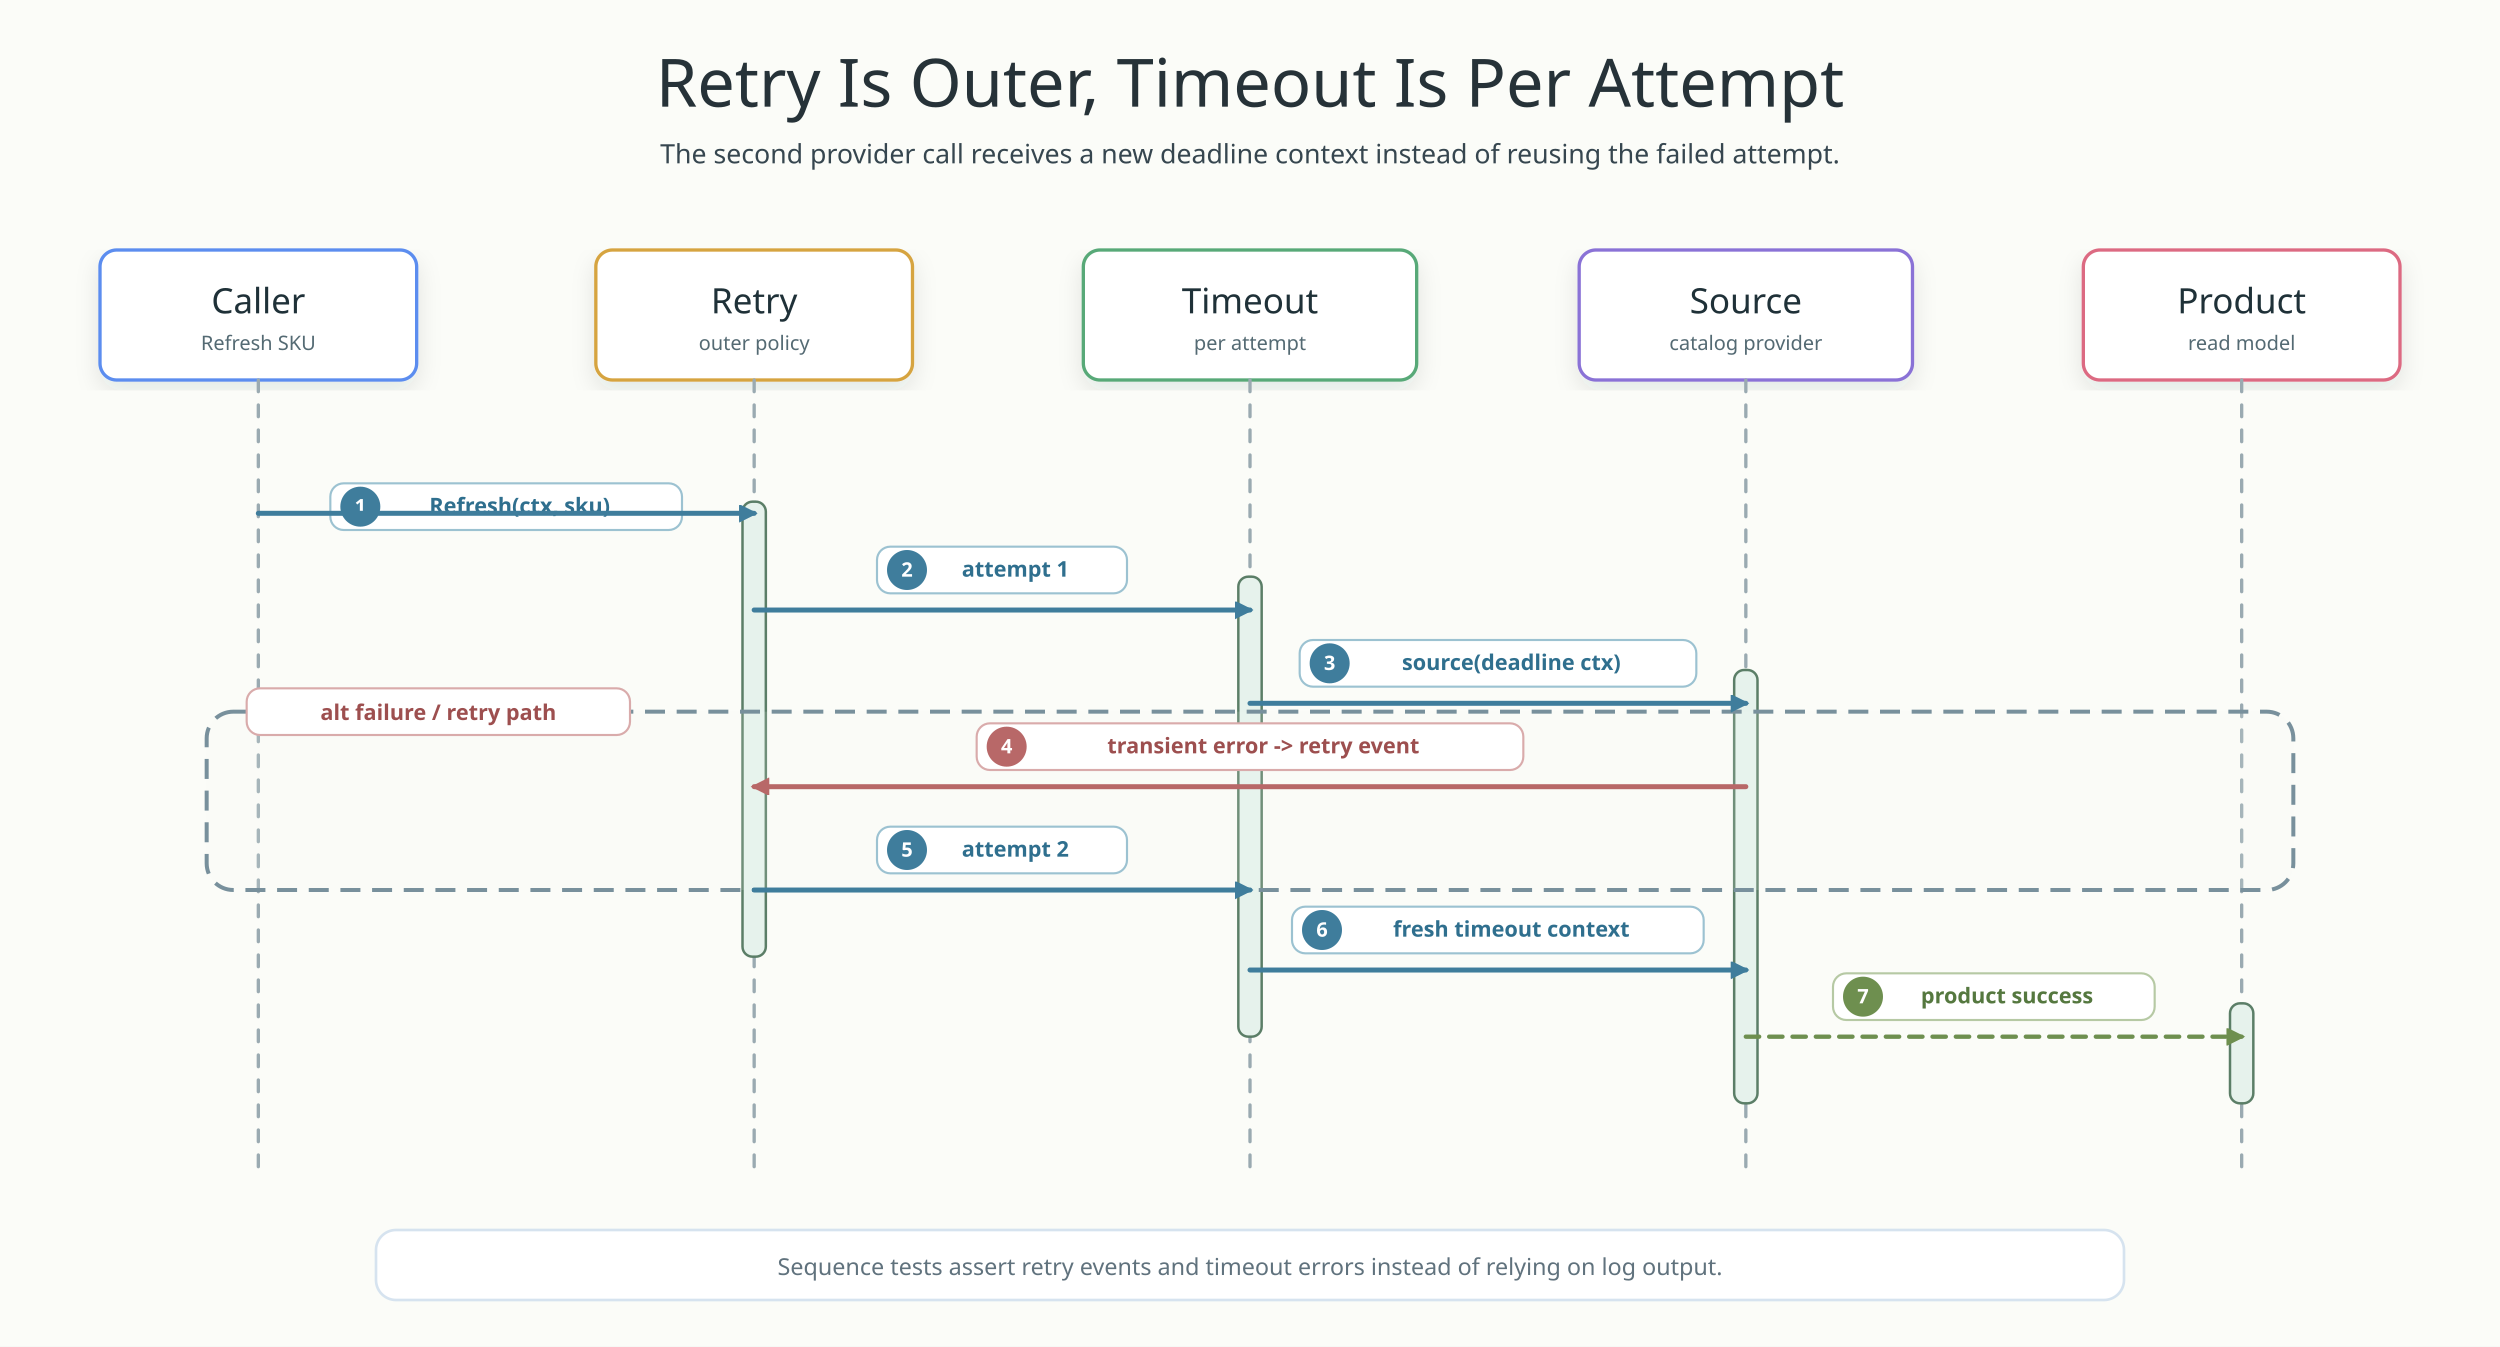
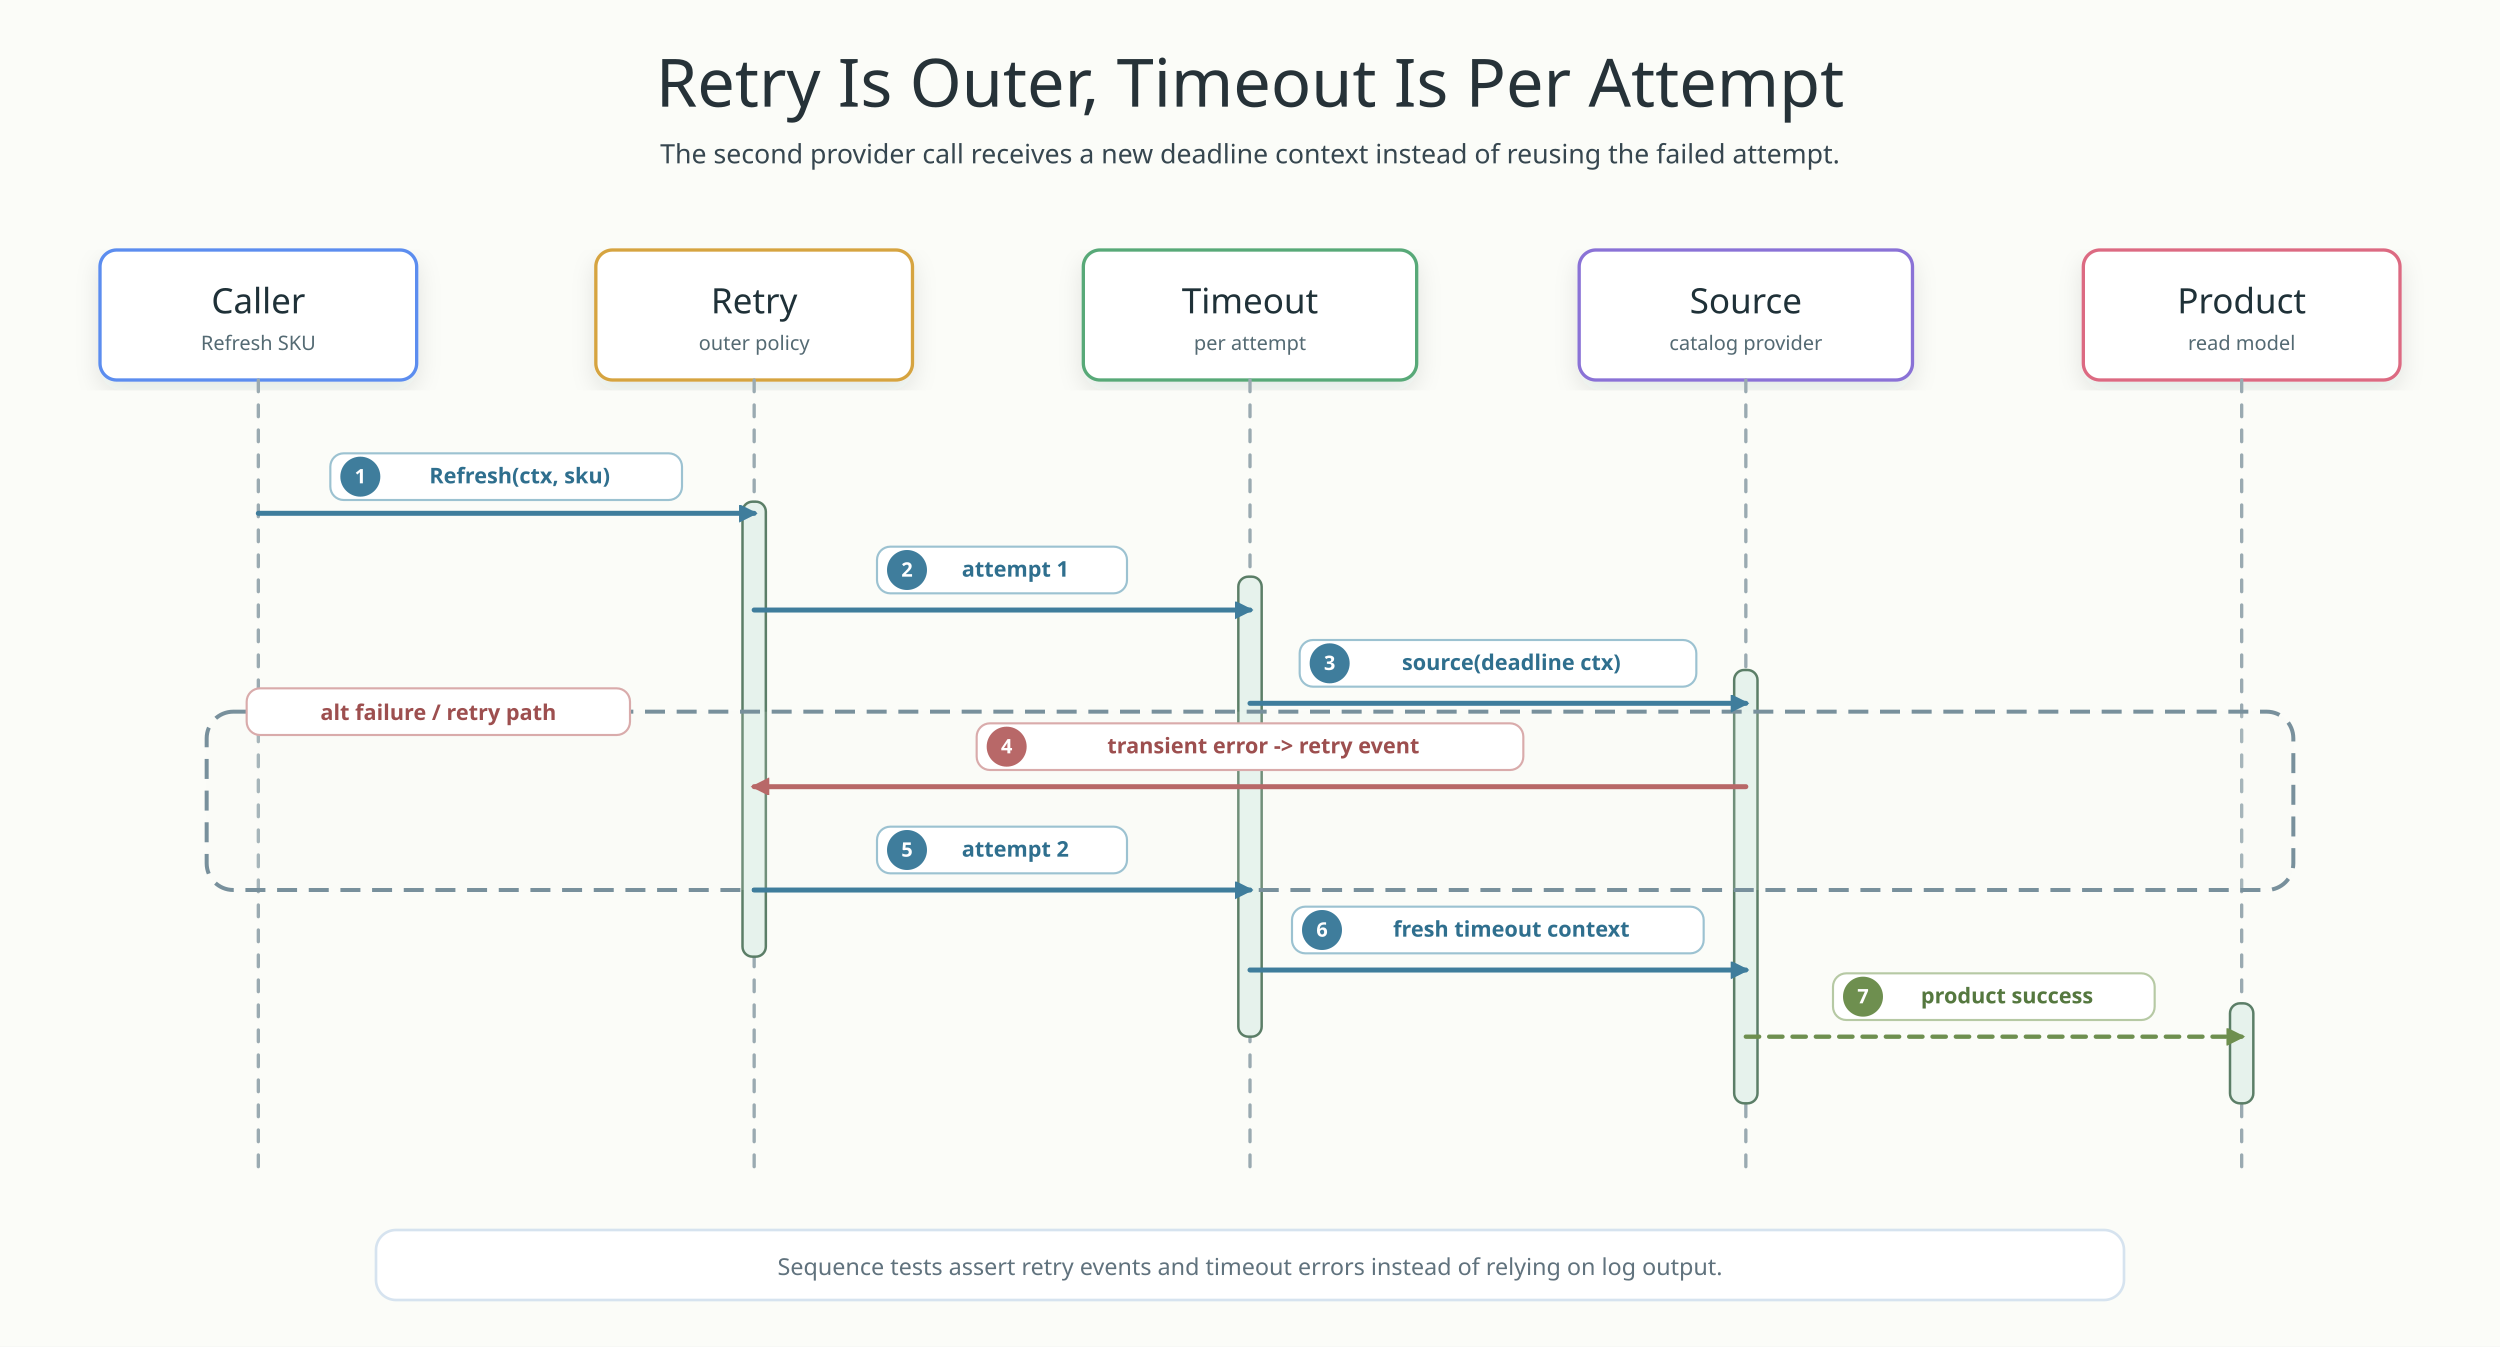
<svg xmlns="http://www.w3.org/2000/svg" width="1500" height="808" viewBox="-60 0 1500 808" role="img" aria-labelledby="title desc">
  <defs>
    <filter id="shadow" x="-8%" y="-8%" width="116%" height="116%">
      <feDropShadow dx="0" dy="6" stdDeviation="7" flood-color="#203040" flood-opacity="0.10" />
    </filter>
    <marker id="arrow-call" markerWidth="13" markerHeight="13" refX="9" refY="5" orient="auto" markerUnits="userSpaceOnUse">
      <polygon points="0,0 10,5 0,10" fill="#3F7D9C" stroke="#3F7D9C" stroke-dasharray="none" style="stroke-dasharray:none" />
    </marker>
    <marker id="arrow-return" markerWidth="13" markerHeight="13" refX="9" refY="5" orient="auto" markerUnits="userSpaceOnUse">
      <polygon points="0,0 10,5 0,10" fill="#6E8F4F" stroke="#6E8F4F" stroke-dasharray="none" style="stroke-dasharray:none" />
    </marker>
    <marker id="arrow-async" markerWidth="13" markerHeight="13" refX="9" refY="5" orient="auto" markerUnits="userSpaceOnUse">
      <polygon points="0,0 10,5 0,10" fill="#755BC6" stroke="#755BC6" stroke-dasharray="none" style="stroke-dasharray:none" />
    </marker>
    <marker id="arrow-fail" markerWidth="13" markerHeight="13" refX="9" refY="5" orient="auto" markerUnits="userSpaceOnUse">
      <polygon points="0,0 10,5 0,10" fill="#B86868" stroke="#B86868" stroke-dasharray="none" style="stroke-dasharray:none" />
    </marker>
    <style>
      @font-face { font-family: 'Architects Daughter'; src: url('file:///Users/debop/Library/Fonts/ArchitectsDaughter-Regular.ttf') format('truetype'); }
      @font-face { font-family: 'Comic Mono'; src: url('file:///Users/debop/Library/Fonts/ComicMono.ttf') format('truetype'); }
      .canvas{fill:#fbfcf8}.title{font-family:'Architects Daughter';font-size:40px;fill:#263238}.subtitle,.detail,.footer{font-family:'Comic Mono';fill:#36464f}.subtitle{font-size:16px}.footer{font-size:14px;fill:#60727d}.cardTitle{font-family:'Architects Daughter';font-size:21px;fill:#1f3138}.role{font-family:'Comic Mono';font-size:12px;fill:#546a73}.card{fill:#ffffff;stroke-width:2;filter:url(#shadow)}.lifeline{stroke:#9aaab1;stroke-width:2;stroke-dasharray:7 8;stroke-linecap:round}.activation{fill:#e6f2ec;stroke:#5b7e67;stroke-width:1.5}.call,.return,.async,.fail{fill:none;stroke-width:3;stroke-linecap:round;stroke-linejoin:round}.call{stroke:#3F7D9C;marker-end:url(#arrow-call)}.return{stroke:#6E8F4F;stroke-width:2.6;stroke-dasharray:8 6;marker-end:url(#arrow-return)}.async{stroke:#755BC6;marker-end:url(#arrow-async)}.fail{stroke:#B86868;marker-end:url(#arrow-fail)}.alt{fill:#eef7f0;fill-opacity:.14;stroke:#78909c;stroke-width:2.4;stroke-dasharray:12 7}.label{fill:#ffffff;stroke:#d7e0e4;stroke-width:1.3}.callLabel{stroke:#9cc2d1}.returnLabel{stroke:#b6c9a4}.asyncLabel{stroke:#b8a9d5}.failLabel{stroke:#d9abab}.badgeText,.msg{font-family:'Comic Mono';font-size:12px;font-weight:700}.msg{font-size:13px}.callText{fill:#2f6f8e}.returnText{fill:#55783F}.asyncText{fill:#674b91}.failText{fill:#9d4f4f}
    </style>
  </defs>
  <rect class="canvas" x="-60" y="0" width="1500" height="808" />
  <text class="title" x="690" y="64" text-anchor="middle">Retry Is Outer, Timeout Is Per Attempt</text>
  <text class="subtitle" x="690" y="98" text-anchor="middle">The second provider call receives a new deadline context instead of reusing the failed attempt.</text>
  <g id="participant-1">
    <rect class="card" x="0" y="150" width="190" height="78" rx="10" fill="#E8F3FF" stroke="#5B8DEF" />
    <text class="cardTitle" x="95" y="188" text-anchor="middle">Caller</text>
    <text class="role" x="95" y="210" text-anchor="middle">Refresh SKU</text>
    <line class="lifeline" x1="95" y1="228" x2="95" y2="700" />
  </g>
  <g id="participant-2">
    <rect class="card" x="297.5" y="150" width="190" height="78" rx="10" fill="#FFF3D9" stroke="#D6A441" />
    <text class="cardTitle" x="392.5" y="188" text-anchor="middle">Retry</text>
    <text class="role" x="392.5" y="210" text-anchor="middle">outer policy</text>
    <line class="lifeline" x1="392.5" y1="228" x2="392.5" y2="700" />
  </g>
  <g id="participant-3">
    <rect class="card" x="590" y="150" width="200" height="78" rx="10" fill="#EAF7EF" stroke="#58A978" />
    <text class="cardTitle" x="690" y="188" text-anchor="middle">Timeout</text>
    <text class="role" x="690" y="210" text-anchor="middle">per attempt</text>
    <line class="lifeline" x1="690" y1="228" x2="690" y2="700" />
  </g>
  <g id="participant-4">
    <rect class="card" x="887.5" y="150" width="200" height="78" rx="10" fill="#F1ECFF" stroke="#8A72D6" />
    <text class="cardTitle" x="987.5" y="188" text-anchor="middle">Source</text>
    <text class="role" x="987.5" y="210" text-anchor="middle">catalog provider</text>
    <line class="lifeline" x1="987.5" y1="228" x2="987.5" y2="700" />
  </g>
  <g id="participant-5">
    <rect class="card" x="1190" y="150" width="190" height="78" rx="10" fill="#FDECEF" stroke="#DC6B82" />
    <text class="cardTitle" x="1285" y="188" text-anchor="middle">Product</text>
    <text class="role" x="1285" y="210" text-anchor="middle">read model</text>
    <line class="lifeline" x1="1285" y1="228" x2="1285" y2="700" />
  </g>
  <rect class="activation" x="385.5" y="301" width="14" height="273" rx="6" />
  <rect class="activation" x="683" y="346" width="14" height="276" rx="6" />
  <rect class="activation" x="980.5" y="402" width="14" height="260" rx="6" />
  <rect class="activation" x="1278" y="602" width="14" height="60" rx="6" />
  <rect class="alt" x="64" y="427" width="1252" height="107" rx="16" />
  <rect class="label failLabel" x="88" y="413" width="230" height="28" rx="8" />
  <text class="msg failText" x="203" y="432" text-anchor="middle">alt failure / retry path</text>
  <g id="message-1">
-     <rect class="label callLabel" x="138.2" y="290" width="211" height="28" rx="8" />
-     <circle cx="156.2" cy="304" r="12" fill="#3F7D9C" />
-     <text class="badgeText" x="156.2" y="308" text-anchor="middle" fill="#fff">1</text>
-     <text class="msg callText" x="251.8" y="308" text-anchor="middle">Refresh(ctx, sku)</text>
+     <rect class="label callLabel" x="138.2" y="272" width="211" height="28" rx="8" />
+     <circle cx="156.2" cy="286" r="12" fill="#3F7D9C" />
+     <text class="badgeText" x="156.2" y="290" text-anchor="middle" fill="#fff">1</text>
+     <text class="msg callText" x="251.8" y="290" text-anchor="middle">Refresh(ctx, sku)</text>
    <path class="call" d="M 95 308 H 392.5" />
  </g>
  <g id="message-2">
    <rect class="label callLabel" x="466.2" y="328" width="150" height="28" rx="8" />
    <circle cx="484.2" cy="342" r="12" fill="#3F7D9C" />
    <text class="badgeText" x="484.2" y="346" text-anchor="middle" fill="#fff">2</text>
    <text class="msg callText" x="549.2" y="346" text-anchor="middle">attempt 1</text>
    <path class="call" d="M 392.5 366 H 690" />
  </g>
  <g id="message-3">
    <rect class="label callLabel" x="719.8" y="384" width="238" height="28" rx="8" />
    <circle cx="737.8" cy="398" r="12" fill="#3F7D9C" />
    <text class="badgeText" x="737.8" y="402" text-anchor="middle" fill="#fff">3</text>
    <text class="msg callText" x="846.8" y="402" text-anchor="middle">source(deadline ctx)</text>
    <path class="call" d="M 690 422 H 987.5" />
  </g>
  <g id="message-4">
    <rect class="label failLabel" x="526" y="434" width="328" height="28" rx="8" />
    <circle cx="544" cy="448" r="12" fill="#B86868" />
    <text class="badgeText" x="544" y="452" text-anchor="middle" fill="#fff">4</text>
    <text class="msg failText" x="698" y="452" text-anchor="middle">transient error -&gt; retry event</text>
    <path class="fail" d="M 987.5 472 H 392.5" />
  </g>
  <g id="message-5">
    <rect class="label callLabel" x="466.2" y="496" width="150" height="28" rx="8" />
    <circle cx="484.2" cy="510" r="12" fill="#3F7D9C" />
    <text class="badgeText" x="484.2" y="514" text-anchor="middle" fill="#fff">5</text>
    <text class="msg callText" x="549.2" y="514" text-anchor="middle">attempt 2</text>
    <path class="call" d="M 392.5 534 H 690" />
  </g>
  <g id="message-6">
    <rect class="label callLabel" x="715.2" y="544" width="247" height="28" rx="8" />
    <circle cx="733.2" cy="558" r="12" fill="#3F7D9C" />
    <text class="badgeText" x="733.2" y="562" text-anchor="middle" fill="#fff">6</text>
    <text class="msg callText" x="846.8" y="562" text-anchor="middle">fresh timeout context</text>
    <path class="call" d="M 690 582 H 987.5" />
  </g>
  <g id="message-7">
    <rect class="label returnLabel" x="1039.8" y="584" width="193" height="28" rx="8" />
    <circle cx="1057.8" cy="598" r="12" fill="#6E8F4F" />
    <text class="badgeText" x="1057.8" y="602" text-anchor="middle" fill="#fff">7</text>
    <text class="msg returnText" x="1144.2" y="602" text-anchor="middle">product success</text>
    <path class="return" d="M 987.5 622 H 1285" />
  </g>
  <g>
    <rect x="165.6" y="738" width="1048.8" height="42" rx="12" fill="#ffffff" stroke="#D6E3EF" stroke-width="1.6" />
    <text class="footer" x="690" y="765" text-anchor="middle">Sequence tests assert retry events and timeout errors instead of relying on log output.</text>
  </g>
</svg>
